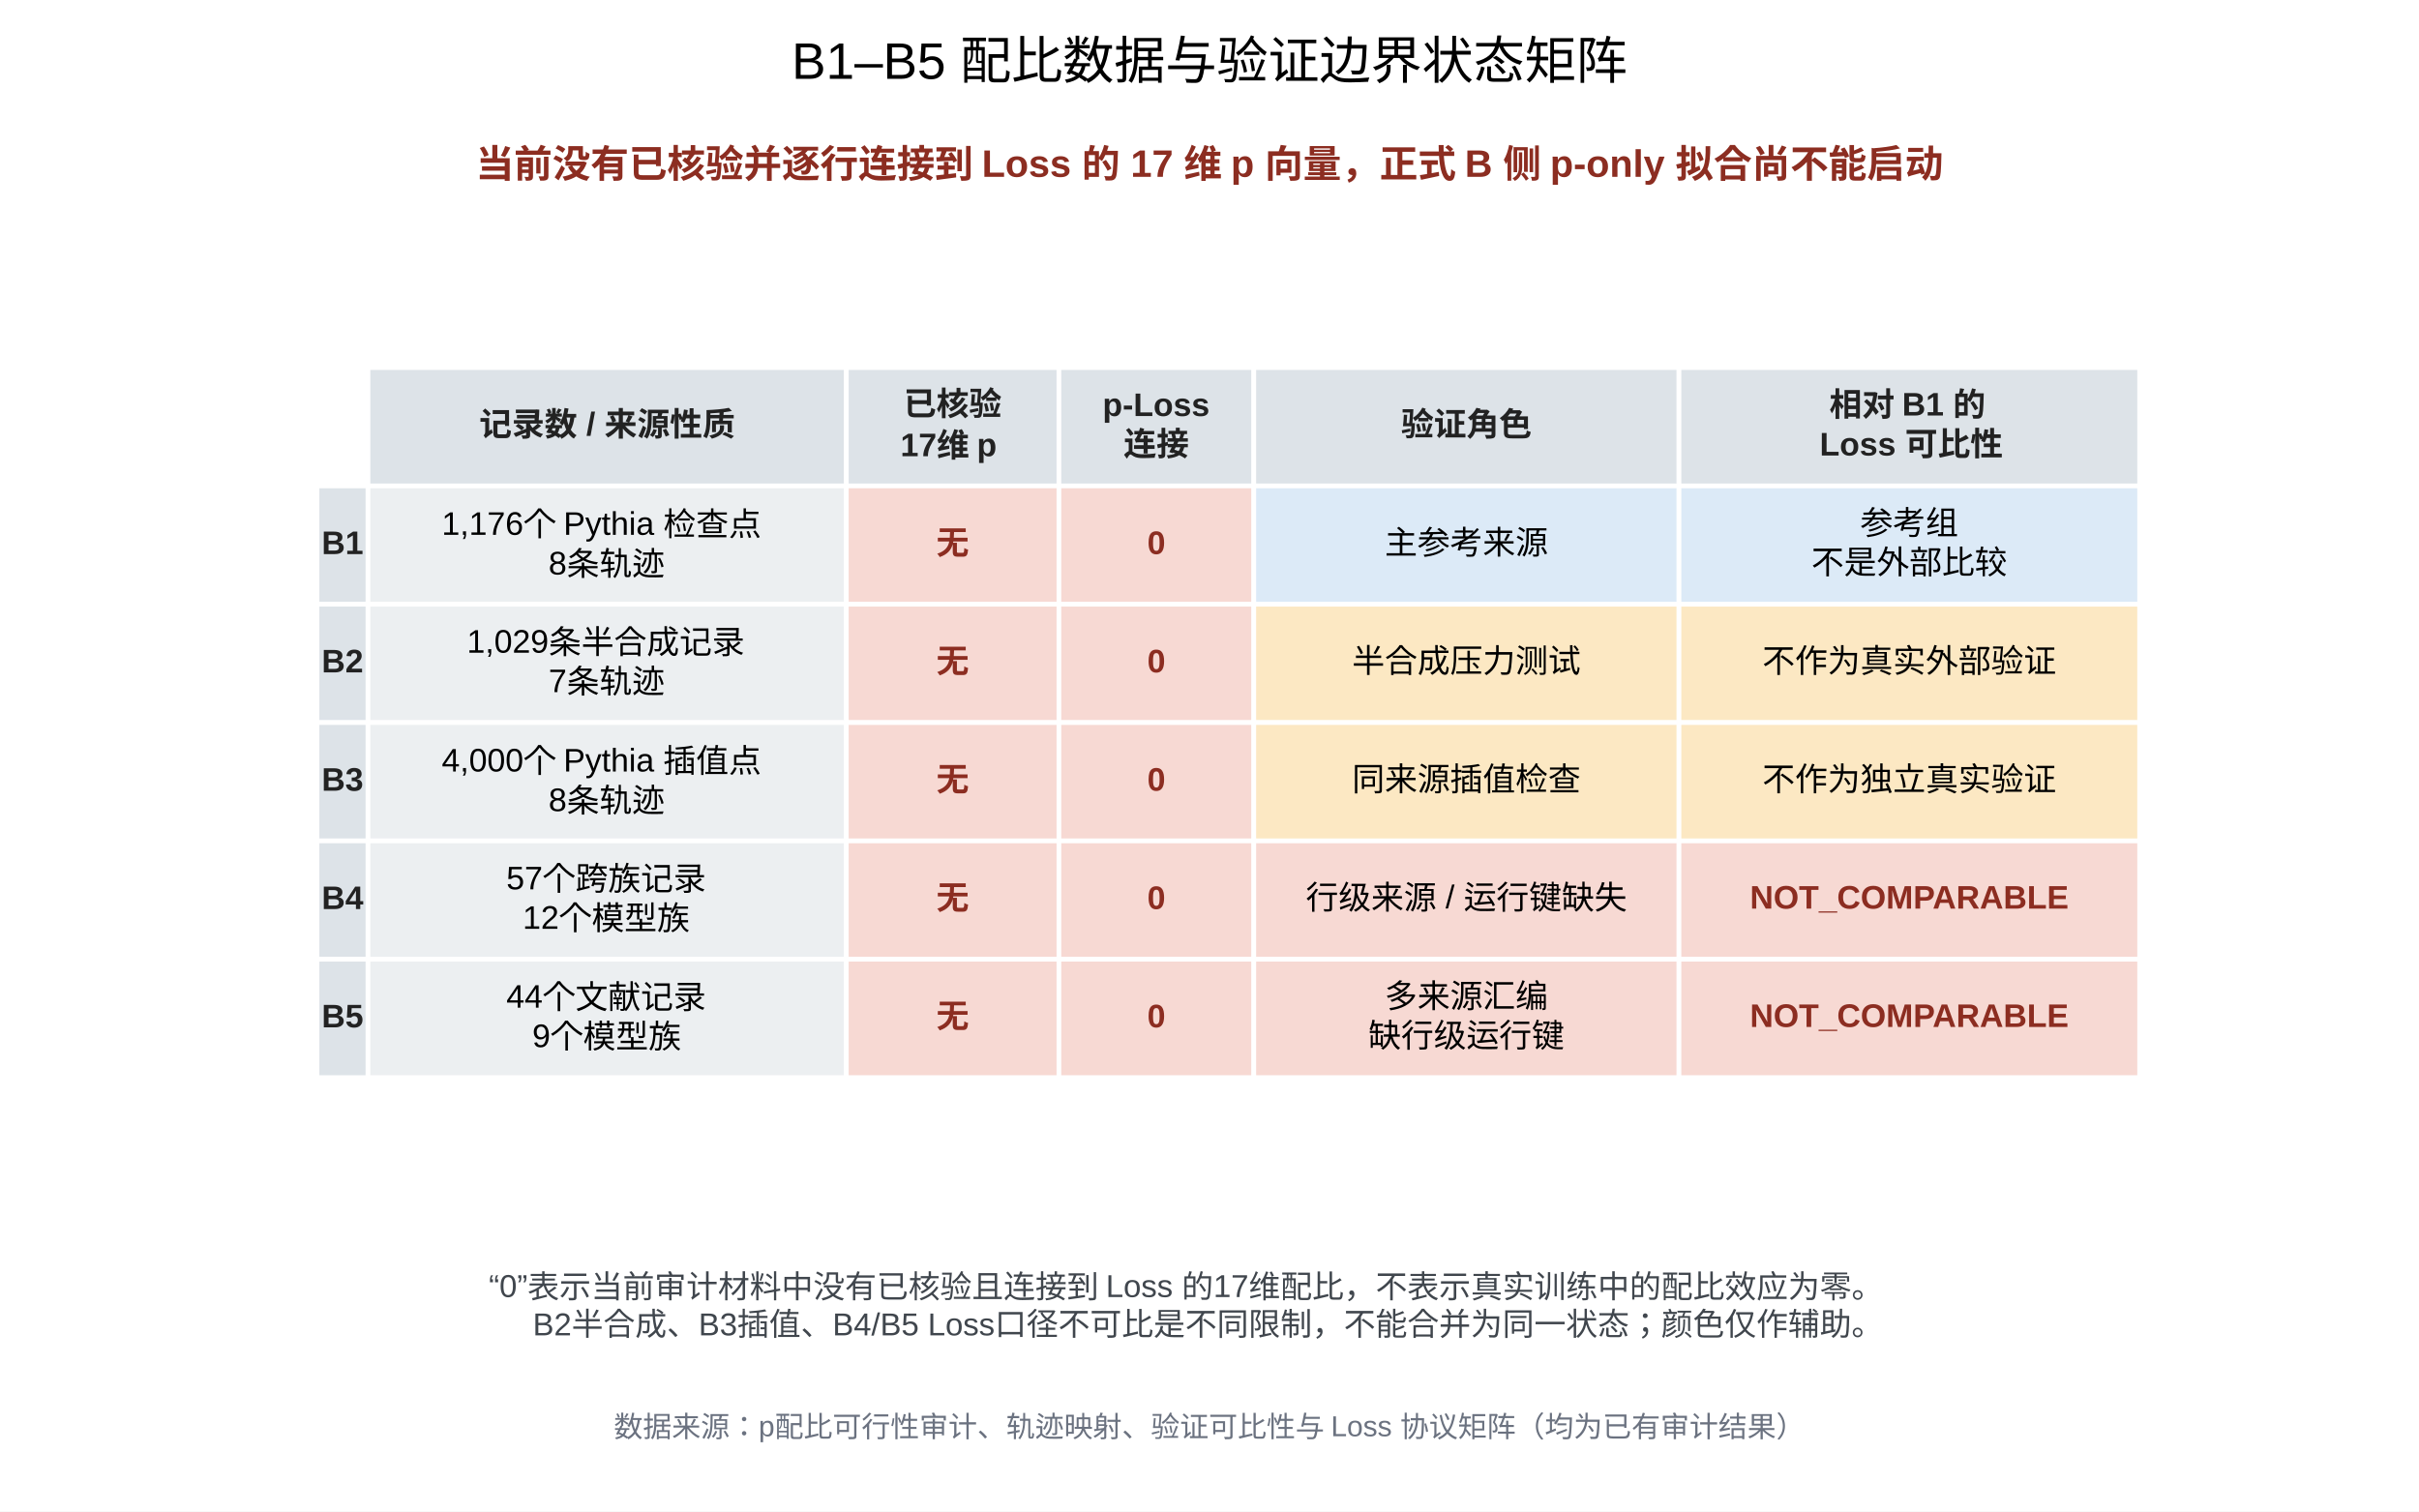
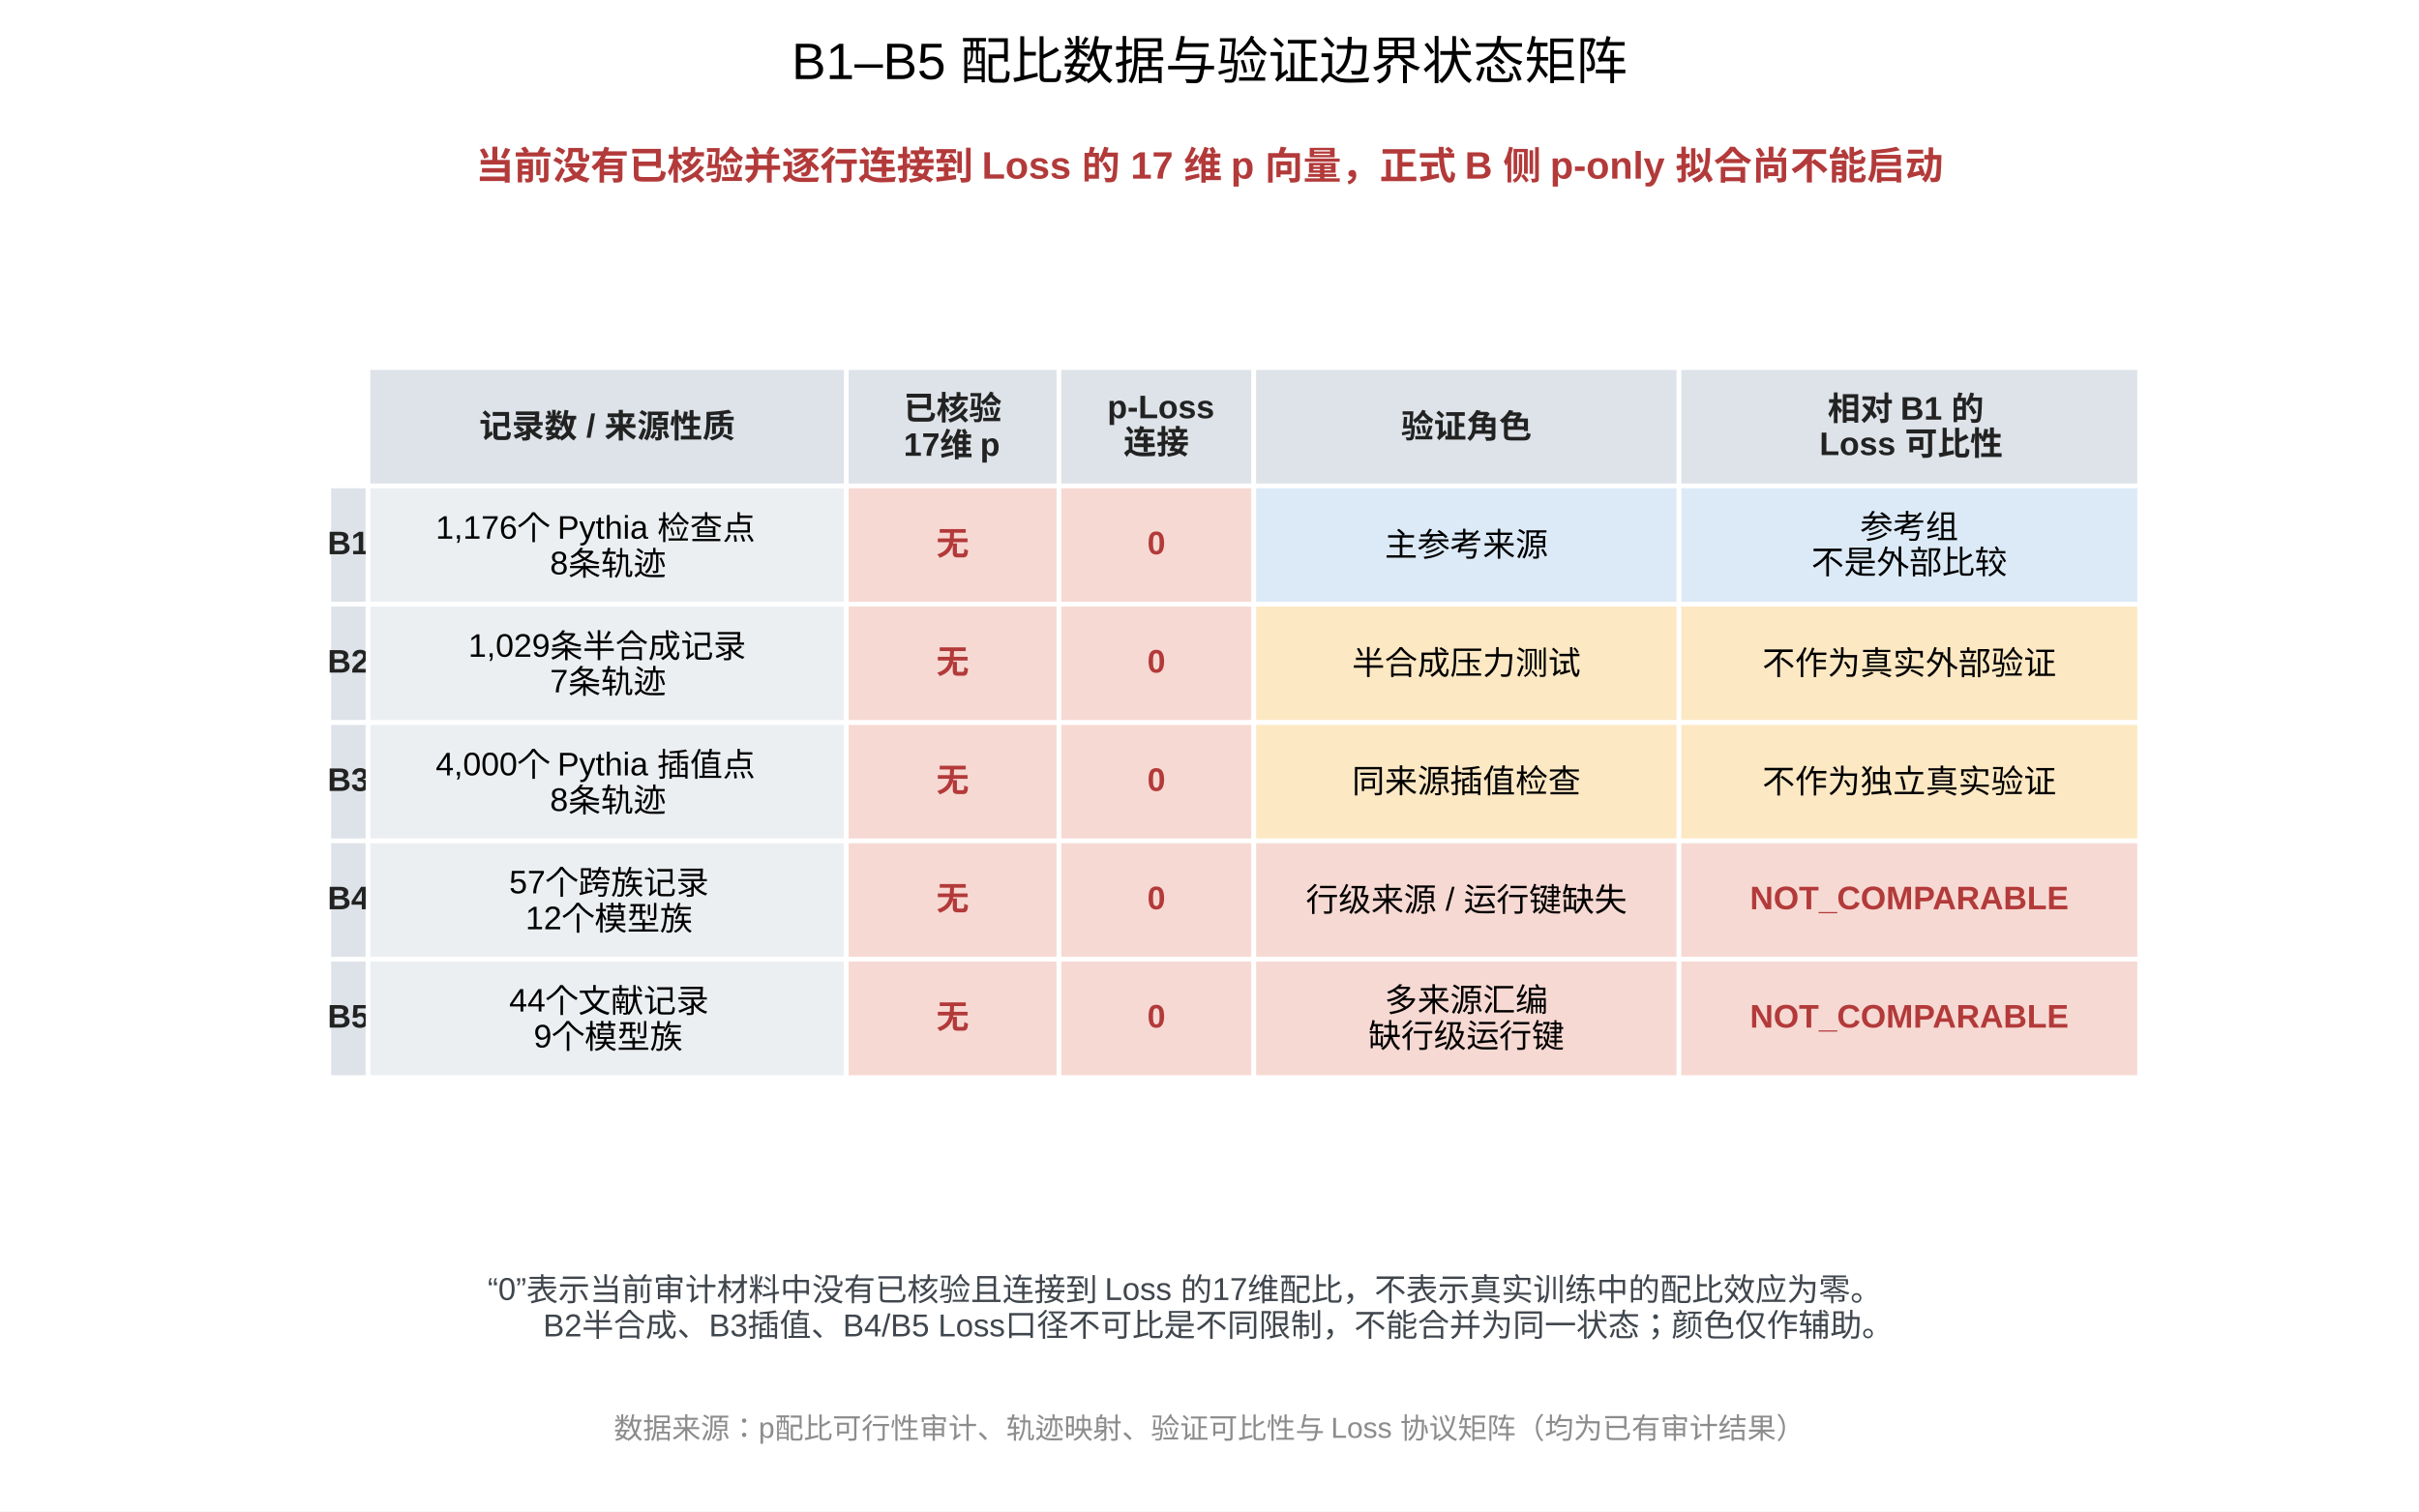
<svg xmlns="http://www.w3.org/2000/svg" width="518.4pt" height="324pt" viewBox="0 0 518.4 324" version="1.1">
  <defs>
    <style type="text/css">*{stroke-linejoin: round; stroke-linecap: butt}</style>
  </defs>
  <g id="figure_1">
    <g id="patch_1">
      <path d="M 0 324  L 518.4 324  L 518.4 0  L 0 0  z " style="fill: #ffffff" />
    </g>
    <g id="axes_1">
      <g id="table_1">
        <g id="patch_2">
          <path d="M 78.862 104.161  L 181.371 104.161  L 181.371 78.797  L 78.862 78.797  z " style="fill: #dde3e8; stroke: #ffffff; stroke-linejoin: miter" />
        </g>
        <g id="text_1">
-           <text style="font-weight: 700; font-size: 7px; font-family: 'Microsoft YaHei', 'SimHei', 'Arial', 'Helvetica', 'DejaVu Sans', sans-serif; text-anchor: middle; fill: #222222" x="130.116" y="93.406" transform="rotate(-0 130.1161 93.40643)">记录数 / 来源性质</text>
+           <text style="font-weight: 700; font-size: 7px; font-family: 'SimHei', 'Arial', 'Helvetica', 'DejaVu Sans', sans-serif; text-anchor: middle; fill: #222222" x="130.116" y="93.803" transform="rotate(-0 130.1161 93.80292)">记录数 / 来源性质</text>
        </g>
        <g id="patch_3">
          <path d="M 181.371 104.161  L 226.93 104.161  L 226.93 78.797  L 181.371 78.797  z " style="fill: #dde3e8; stroke: #ffffff; stroke-linejoin: miter" />
        </g>
        <g id="text_2">
-           <text style="font-weight: 700; font-size: 7px; font-family: 'Microsoft YaHei', 'SimHei', 'Arial', 'Helvetica', 'DejaVu Sans', sans-serif; fill: #222222" transform="translate(193.6505 89.02345)">已核验</text>
-           <text style="font-weight: 700; font-size: 7px; font-family: 'Microsoft YaHei', 'SimHei', 'Arial', 'Helvetica', 'DejaVu Sans', sans-serif; fill: #222222" transform="translate(192.9598 97.78942)">17维 p</text>
+           <text style="font-weight: 700; font-size: 7px; font-family: 'SimHei', 'Arial', 'Helvetica', 'DejaVu Sans', sans-serif; fill: #222222" transform="translate(193.6505 89.94745)">已核验</text>
+           <text style="font-weight: 700; font-size: 7px; font-family: 'SimHei', 'Arial', 'Helvetica', 'DejaVu Sans', sans-serif; fill: #222222" transform="translate(193.6505 97.71308)">17维 p</text>
        </g>
        <g id="patch_4">
          <path d="M 226.93 104.161  L 268.693 104.161  L 268.693 78.797  L 226.93 78.797  z " style="fill: #dde3e8; stroke: #ffffff; stroke-linejoin: miter" />
        </g>
        <g id="text_3">
-           <text style="font-weight: 700; font-size: 7px; font-family: 'Microsoft YaHei', 'SimHei', 'Arial', 'Helvetica', 'DejaVu Sans', sans-serif; fill: #222222" transform="translate(236.2831 89.17898)">p-Loss</text>
-           <text style="font-weight: 700; font-size: 7px; font-family: 'Microsoft YaHei', 'SimHei', 'Arial', 'Helvetica', 'DejaVu Sans', sans-serif; fill: #222222" transform="translate(240.8117 97.63389)">连接</text>
+           <text style="font-weight: 700; font-size: 7px; font-family: 'SimHei', 'Arial', 'Helvetica', 'DejaVu Sans', sans-serif; fill: #222222" transform="translate(237.3117 89.64667)">p-Loss</text>
+           <text style="font-weight: 700; font-size: 7px; font-family: 'SimHei', 'Arial', 'Helvetica', 'DejaVu Sans', sans-serif; fill: #222222" transform="translate(240.8117 97.24823)">连接</text>
        </g>
        <g id="patch_5">
          <path d="M 268.693 104.161  L 359.812 104.161  L 359.812 78.797  L 268.693 78.797  z " style="fill: #dde3e8; stroke: #ffffff; stroke-linejoin: miter" />
        </g>
        <g id="text_4">
-           <text style="font-weight: 700; font-size: 7px; font-family: 'Microsoft YaHei', 'SimHei', 'Arial', 'Helvetica', 'DejaVu Sans', sans-serif; text-anchor: middle; fill: #222222" x="314.253" y="93.406" transform="rotate(-0 314.2528 93.40643)">验证角色</text>
+           <text style="font-weight: 700; font-size: 7px; font-family: 'SimHei', 'Arial', 'Helvetica', 'DejaVu Sans', sans-serif; text-anchor: middle; fill: #222222" x="314.253" y="93.858" transform="rotate(-0 314.2528 93.85761)">验证角色</text>
        </g>
        <g id="patch_6">
          <path d="M 359.812 104.161  L 458.525 104.161  L 458.525 78.797  L 359.812 78.797  z " style="fill: #dde3e8; stroke: #ffffff; stroke-linejoin: miter" />
        </g>
        <g id="text_5">
-           <text style="font-weight: 700; font-size: 7px; font-family: 'Microsoft YaHei', 'SimHei', 'Arial', 'Helvetica', 'DejaVu Sans', sans-serif; fill: #222222" transform="translate(392.0328 89.17898)">相对 B1 的</text>
-           <text style="font-weight: 700; font-size: 7px; font-family: 'Microsoft YaHei', 'SimHei', 'Arial', 'Helvetica', 'DejaVu Sans', sans-serif; fill: #222222" transform="translate(389.9569 97.63389)">Loss 可比性</text>
+           <text style="font-weight: 700; font-size: 7px; font-family: 'SimHei', 'Arial', 'Helvetica', 'DejaVu Sans', sans-serif; fill: #222222" transform="translate(391.6686 90.06776)">相对 B1 的</text>
+           <text style="font-weight: 700; font-size: 7px; font-family: 'SimHei', 'Arial', 'Helvetica', 'DejaVu Sans', sans-serif; fill: #222222" transform="translate(389.9186 97.53808)">Loss 可比性</text>
        </g>
        <g id="patch_7">
-           <path d="M 67.939 129.524  L 78.862 129.524  L 78.862 104.161  L 67.939 104.161  z " style="fill: #dde3e8; stroke: #ffffff; stroke-linejoin: miter" />
+           <path d="M 70.462 129.524  L 78.862 129.524  L 78.862 104.161  L 70.462 104.161  z " style="fill: #dde3e8; stroke: #ffffff; stroke-linejoin: miter" />
        </g>
        <g id="text_6">
-           <text style="font-weight: 700; font-size: 7px; font-family: 'Microsoft YaHei', 'SimHei', 'Arial', 'Helvetica', 'DejaVu Sans', sans-serif; text-anchor: middle; fill: #222222" x="73.4" y="118.77" transform="rotate(-0 73.40029 118.7702)">B1</text>
+           <text style="font-weight: 700; font-size: 7px; font-family: 'SimHei', 'Arial', 'Helvetica', 'DejaVu Sans', sans-serif; text-anchor: middle; fill: #222222" x="74.662" y="118.811" transform="rotate(-0 74.6616 118.8113)">B1</text>
        </g>
        <g id="patch_8">
          <path d="M 78.862 129.524  L 181.371 129.524  L 181.371 104.161  L 78.862 104.161  z " style="fill: #eceff1; stroke: #ffffff; stroke-linejoin: miter" />
        </g>
        <g id="text_7">
-           <text style="font-size: 7px; font-family: 'Microsoft YaHei', 'SimHei', 'Arial', 'Helvetica', 'DejaVu Sans', sans-serif" transform="translate(94.66387 114.6456)">1,176个 Pythia 检查点</text>
-           <text style="font-size: 7px; font-family: 'Microsoft YaHei', 'SimHei', 'Arial', 'Helvetica', 'DejaVu Sans', sans-serif" transform="translate(117.5637 123.141)">8条轨迹</text>
+           <text style="font-size: 7px; font-family: 'SimHei', 'Arial', 'Helvetica', 'DejaVu Sans', sans-serif" transform="translate(93.36613 115.4726)">1,176个 Pythia 检查点</text>
+           <text style="font-size: 7px; font-family: 'SimHei', 'Arial', 'Helvetica', 'DejaVu Sans', sans-serif" transform="translate(117.8661 123.107)">8条轨迹</text>
        </g>
        <g id="patch_9">
          <path d="M 181.371 129.524  L 226.93 129.524  L 226.93 104.161  L 181.371 104.161  z " style="fill: #f7d9d3; stroke: #ffffff; stroke-linejoin: miter" />
        </g>
        <g id="text_8">
-           <text style="font-weight: 700; font-size: 7px; font-family: 'Microsoft YaHei', 'SimHei', 'Arial', 'Helvetica', 'DejaVu Sans', sans-serif; text-anchor: middle; fill: #8c2d21" x="204.15" y="118.77" transform="rotate(-0 204.1505 118.7702)">无</text>
+           <text style="font-weight: 700; font-size: 7px; font-family: 'SimHei', 'Arial', 'Helvetica', 'DejaVu Sans', sans-serif; text-anchor: middle; fill: #b33a3a" x="204.15" y="118.921" transform="rotate(-0 204.1505 118.9206)">无</text>
        </g>
        <g id="patch_10">
          <path d="M 226.93 129.524  L 268.693 129.524  L 268.693 104.161  L 226.93 104.161  z " style="fill: #f7d9d3; stroke: #ffffff; stroke-linejoin: miter" />
        </g>
        <g id="text_9">
-           <text style="font-weight: 700; font-size: 7px; font-family: 'Microsoft YaHei', 'SimHei', 'Arial', 'Helvetica', 'DejaVu Sans', sans-serif; text-anchor: middle; fill: #8c2d21" x="247.812" y="118.77" transform="rotate(-0 247.8117 118.7702)">0</text>
+           <text style="font-weight: 700; font-size: 7px; font-family: 'SimHei', 'Arial', 'Helvetica', 'DejaVu Sans', sans-serif; text-anchor: middle; fill: #b33a3a" x="247.812" y="118.811" transform="rotate(-0 247.8117 118.8113)">0</text>
        </g>
        <g id="patch_11">
          <path d="M 268.693 129.524  L 359.812 129.524  L 359.812 104.161  L 268.693 104.161  z " style="fill: #dceaf7; stroke: #ffffff; stroke-linejoin: miter" />
        </g>
        <g id="text_10">
-           <text style="font-size: 7px; font-family: 'Microsoft YaHei', 'SimHei', 'Arial', 'Helvetica', 'DejaVu Sans', sans-serif; text-anchor: middle" x="314.253" y="118.77" transform="rotate(-0 314.2528 118.7702)">主参考来源</text>
+           <text style="font-size: 7px; font-family: 'SimHei', 'Arial', 'Helvetica', 'DejaVu Sans', sans-serif; text-anchor: middle" x="314.253" y="119.208" transform="rotate(-0 314.2528 119.2077)">主参考来源</text>
        </g>
        <g id="patch_12">
          <path d="M 359.812 129.524  L 458.525 129.524  L 458.525 104.161  L 359.812 104.161  z " style="fill: #dceaf7; stroke: #ffffff; stroke-linejoin: miter" />
        </g>
        <g id="text_11">
-           <text style="font-size: 7px; font-family: 'Microsoft YaHei', 'SimHei', 'Arial', 'Helvetica', 'DejaVu Sans', sans-serif" transform="translate(398.6686 114.5428)">参考组</text>
-           <text style="font-size: 7px; font-family: 'Microsoft YaHei', 'SimHei', 'Arial', 'Helvetica', 'DejaVu Sans', sans-serif" transform="translate(388.1686 122.9977)">不是外部比较</text>
+           <text style="font-size: 7px; font-family: 'SimHei', 'Arial', 'Helvetica', 'DejaVu Sans', sans-serif" transform="translate(398.6686 115.3632)">参考组</text>
+           <text style="font-size: 7px; font-family: 'SimHei', 'Arial', 'Helvetica', 'DejaVu Sans', sans-serif" transform="translate(388.1686 122.9976)">不是外部比较</text>
        </g>
        <g id="patch_13">
-           <path d="M 67.939 154.888  L 78.862 154.888  L 78.862 129.524  L 67.939 129.524  z " style="fill: #dde3e8; stroke: #ffffff; stroke-linejoin: miter" />
+           <path d="M 70.462 154.888  L 78.862 154.888  L 78.862 129.524  L 70.462 129.524  z " style="fill: #dde3e8; stroke: #ffffff; stroke-linejoin: miter" />
        </g>
        <g id="text_12">
-           <text style="font-weight: 700; font-size: 7px; font-family: 'Microsoft YaHei', 'SimHei', 'Arial', 'Helvetica', 'DejaVu Sans', sans-serif; text-anchor: middle; fill: #222222" x="73.4" y="144.134" transform="rotate(-0 73.40029 144.134)">B2</text>
+           <text style="font-weight: 700; font-size: 7px; font-family: 'SimHei', 'Arial', 'Helvetica', 'DejaVu Sans', sans-serif; text-anchor: middle; fill: #222222" x="74.662" y="144.175" transform="rotate(-0 74.6616 144.175)">B2</text>
        </g>
        <g id="patch_14">
          <path d="M 78.862 154.888  L 181.371 154.888  L 181.371 129.524  L 78.862 129.524  z " style="fill: #eceff1; stroke: #ffffff; stroke-linejoin: miter" />
        </g>
        <g id="text_13">
-           <text style="font-size: 7px; font-family: 'Microsoft YaHei', 'SimHei', 'Arial', 'Helvetica', 'DejaVu Sans', sans-serif" transform="translate(100.0637 139.9066)">1,029条半合成记录</text>
-           <text style="font-size: 7px; font-family: 'Microsoft YaHei', 'SimHei', 'Arial', 'Helvetica', 'DejaVu Sans', sans-serif" transform="translate(117.5637 148.3615)">7条轨迹</text>
+           <text style="font-size: 7px; font-family: 'SimHei', 'Arial', 'Helvetica', 'DejaVu Sans', sans-serif" transform="translate(100.3661 140.7817)">1,029条半合成记录</text>
+           <text style="font-size: 7px; font-family: 'SimHei', 'Arial', 'Helvetica', 'DejaVu Sans', sans-serif" transform="translate(117.8661 148.4161)">7条轨迹</text>
        </g>
        <g id="patch_15">
          <path d="M 181.371 154.888  L 226.93 154.888  L 226.93 129.524  L 181.371 129.524  z " style="fill: #f7d9d3; stroke: #ffffff; stroke-linejoin: miter" />
        </g>
        <g id="text_14">
-           <text style="font-weight: 700; font-size: 7px; font-family: 'Microsoft YaHei', 'SimHei', 'Arial', 'Helvetica', 'DejaVu Sans', sans-serif; text-anchor: middle; fill: #8c2d21" x="204.15" y="144.134" transform="rotate(-0 204.1505 144.134)">无</text>
+           <text style="font-weight: 700; font-size: 7px; font-family: 'SimHei', 'Arial', 'Helvetica', 'DejaVu Sans', sans-serif; text-anchor: middle; fill: #b33a3a" x="204.15" y="144.284" transform="rotate(-0 204.1505 144.2844)">无</text>
        </g>
        <g id="patch_16">
          <path d="M 226.93 154.888  L 268.693 154.888  L 268.693 129.524  L 226.93 129.524  z " style="fill: #f7d9d3; stroke: #ffffff; stroke-linejoin: miter" />
        </g>
        <g id="text_15">
-           <text style="font-weight: 700; font-size: 7px; font-family: 'Microsoft YaHei', 'SimHei', 'Arial', 'Helvetica', 'DejaVu Sans', sans-serif; text-anchor: middle; fill: #8c2d21" x="247.812" y="144.134" transform="rotate(-0 247.8117 144.134)">0</text>
+           <text style="font-weight: 700; font-size: 7px; font-family: 'SimHei', 'Arial', 'Helvetica', 'DejaVu Sans', sans-serif; text-anchor: middle; fill: #b33a3a" x="247.812" y="144.175" transform="rotate(-0 247.8117 144.175)">0</text>
        </g>
        <g id="patch_17">
          <path d="M 268.693 154.888  L 359.812 154.888  L 359.812 129.524  L 268.693 129.524  z " style="fill: #fce8c3; stroke: #ffffff; stroke-linejoin: miter" />
        </g>
        <g id="text_16">
-           <text style="font-size: 7px; font-family: 'Microsoft YaHei', 'SimHei', 'Arial', 'Helvetica', 'DejaVu Sans', sans-serif; text-anchor: middle" x="314.253" y="144.134" transform="rotate(-0 314.2528 144.134)">半合成压力测试</text>
+           <text style="font-size: 7px; font-family: 'SimHei', 'Arial', 'Helvetica', 'DejaVu Sans', sans-serif; text-anchor: middle" x="314.253" y="144.572" transform="rotate(-0 314.2528 144.5715)">半合成压力测试</text>
        </g>
        <g id="patch_18">
          <path d="M 359.812 154.888  L 458.525 154.888  L 458.525 129.524  L 359.812 129.524  z " style="fill: #fce8c3; stroke: #ffffff; stroke-linejoin: miter" />
        </g>
        <g id="text_17">
-           <text style="font-size: 7px; font-family: 'Microsoft YaHei', 'SimHei', 'Arial', 'Helvetica', 'DejaVu Sans', sans-serif; text-anchor: middle" x="409.169" y="144.134" transform="rotate(-0 409.1686 144.134)">不作为真实外部验证</text>
+           <text style="font-size: 7px; font-family: 'SimHei', 'Arial', 'Helvetica', 'DejaVu Sans', sans-serif; text-anchor: middle" x="409.169" y="144.599" transform="rotate(-0 409.1686 144.5989)">不作为真实外部验证</text>
        </g>
        <g id="patch_19">
-           <path d="M 67.939 180.252  L 78.862 180.252  L 78.862 154.888  L 67.939 154.888  z " style="fill: #dde3e8; stroke: #ffffff; stroke-linejoin: miter" />
+           <path d="M 70.462 180.252  L 78.862 180.252  L 78.862 154.888  L 70.462 154.888  z " style="fill: #dde3e8; stroke: #ffffff; stroke-linejoin: miter" />
        </g>
        <g id="text_18">
-           <text style="font-weight: 700; font-size: 7px; font-family: 'Microsoft YaHei', 'SimHei', 'Arial', 'Helvetica', 'DejaVu Sans', sans-serif; text-anchor: middle; fill: #222222" x="73.4" y="169.498" transform="rotate(-0 73.40029 169.4978)">B3</text>
+           <text style="font-weight: 700; font-size: 7px; font-family: 'SimHei', 'Arial', 'Helvetica', 'DejaVu Sans', sans-serif; text-anchor: middle; fill: #222222" x="74.662" y="169.539" transform="rotate(-0 74.6616 169.5388)">B3</text>
        </g>
        <g id="patch_20">
          <path d="M 78.862 180.252  L 181.371 180.252  L 181.371 154.888  L 78.862 154.888  z " style="fill: #eceff1; stroke: #ffffff; stroke-linejoin: miter" />
        </g>
        <g id="text_19">
-           <text style="font-size: 7px; font-family: 'Microsoft YaHei', 'SimHei', 'Arial', 'Helvetica', 'DejaVu Sans', sans-serif" transform="translate(94.66387 165.3732)">4,000个 Pythia 插值点</text>
-           <text style="font-size: 7px; font-family: 'Microsoft YaHei', 'SimHei', 'Arial', 'Helvetica', 'DejaVu Sans', sans-serif" transform="translate(117.5637 173.8686)">8条轨迹</text>
+           <text style="font-size: 7px; font-family: 'SimHei', 'Arial', 'Helvetica', 'DejaVu Sans', sans-serif" transform="translate(93.36613 166.2002)">4,000个 Pythia 插值点</text>
+           <text style="font-size: 7px; font-family: 'SimHei', 'Arial', 'Helvetica', 'DejaVu Sans', sans-serif" transform="translate(117.8661 173.8346)">8条轨迹</text>
        </g>
        <g id="patch_21">
          <path d="M 181.371 180.252  L 226.93 180.252  L 226.93 154.888  L 181.371 154.888  z " style="fill: #f7d9d3; stroke: #ffffff; stroke-linejoin: miter" />
        </g>
        <g id="text_20">
-           <text style="font-weight: 700; font-size: 7px; font-family: 'Microsoft YaHei', 'SimHei', 'Arial', 'Helvetica', 'DejaVu Sans', sans-serif; text-anchor: middle; fill: #8c2d21" x="204.15" y="169.498" transform="rotate(-0 204.1505 169.4978)">无</text>
+           <text style="font-weight: 700; font-size: 7px; font-family: 'SimHei', 'Arial', 'Helvetica', 'DejaVu Sans', sans-serif; text-anchor: middle; fill: #b33a3a" x="204.15" y="169.648" transform="rotate(-0 204.1505 169.6482)">无</text>
        </g>
        <g id="patch_22">
          <path d="M 226.93 180.252  L 268.693 180.252  L 268.693 154.888  L 226.93 154.888  z " style="fill: #f7d9d3; stroke: #ffffff; stroke-linejoin: miter" />
        </g>
        <g id="text_21">
-           <text style="font-weight: 700; font-size: 7px; font-family: 'Microsoft YaHei', 'SimHei', 'Arial', 'Helvetica', 'DejaVu Sans', sans-serif; text-anchor: middle; fill: #8c2d21" x="247.812" y="169.498" transform="rotate(-0 247.8117 169.4978)">0</text>
+           <text style="font-weight: 700; font-size: 7px; font-family: 'SimHei', 'Arial', 'Helvetica', 'DejaVu Sans', sans-serif; text-anchor: middle; fill: #b33a3a" x="247.812" y="169.539" transform="rotate(-0 247.8117 169.5388)">0</text>
        </g>
        <g id="patch_23">
          <path d="M 268.693 180.252  L 359.812 180.252  L 359.812 154.888  L 268.693 154.888  z " style="fill: #fce8c3; stroke: #ffffff; stroke-linejoin: miter" />
        </g>
        <g id="text_22">
-           <text style="font-size: 7px; font-family: 'Microsoft YaHei', 'SimHei', 'Arial', 'Helvetica', 'DejaVu Sans', sans-serif; text-anchor: middle" x="314.253" y="169.498" transform="rotate(-0 314.2528 169.4978)">同来源插值检查</text>
+           <text style="font-size: 7px; font-family: 'SimHei', 'Arial', 'Helvetica', 'DejaVu Sans', sans-serif; text-anchor: middle" x="314.253" y="169.922" transform="rotate(-0 314.2528 169.9217)">同来源插值检查</text>
        </g>
        <g id="patch_24">
          <path d="M 359.812 180.252  L 458.525 180.252  L 458.525 154.888  L 359.812 154.888  z " style="fill: #fce8c3; stroke: #ffffff; stroke-linejoin: miter" />
        </g>
        <g id="text_23">
-           <text style="font-size: 7px; font-family: 'Microsoft YaHei', 'SimHei', 'Arial', 'Helvetica', 'DejaVu Sans', sans-serif; text-anchor: middle" x="409.169" y="169.498" transform="rotate(-0 409.1686 169.4978)">不作为独立真实验证</text>
+           <text style="font-size: 7px; font-family: 'SimHei', 'Arial', 'Helvetica', 'DejaVu Sans', sans-serif; text-anchor: middle" x="409.169" y="169.976" transform="rotate(-0 409.1686 169.9763)">不作为独立真实验证</text>
        </g>
        <g id="patch_25">
-           <path d="M 67.939 205.616  L 78.862 205.616  L 78.862 180.252  L 67.939 180.252  z " style="fill: #dde3e8; stroke: #ffffff; stroke-linejoin: miter" />
+           <path d="M 70.462 205.616  L 78.862 205.616  L 78.862 180.252  L 70.462 180.252  z " style="fill: #dde3e8; stroke: #ffffff; stroke-linejoin: miter" />
        </g>
        <g id="text_24">
-           <text style="font-weight: 700; font-size: 7px; font-family: 'Microsoft YaHei', 'SimHei', 'Arial', 'Helvetica', 'DejaVu Sans', sans-serif; text-anchor: middle; fill: #222222" x="73.4" y="194.862" transform="rotate(-0 73.40029 194.8616)">B4</text>
+           <text style="font-weight: 700; font-size: 7px; font-family: 'SimHei', 'Arial', 'Helvetica', 'DejaVu Sans', sans-serif; text-anchor: middle; fill: #222222" x="74.662" y="194.903" transform="rotate(-0 74.6616 194.9026)">B4</text>
        </g>
        <g id="patch_26">
          <path d="M 78.862 205.616  L 181.371 205.616  L 181.371 180.252  L 78.862 180.252  z " style="fill: #eceff1; stroke: #ffffff; stroke-linejoin: miter" />
        </g>
        <g id="text_25">
-           <text style="font-size: 7px; font-family: 'Microsoft YaHei', 'SimHei', 'Arial', 'Helvetica', 'DejaVu Sans', sans-serif" transform="translate(108.5113 190.6342)">57个跨族记录</text>
-           <text style="font-size: 7px; font-family: 'Microsoft YaHei', 'SimHei', 'Arial', 'Helvetica', 'DejaVu Sans', sans-serif" transform="translate(112.0113 199.0891)">12个模型族</text>
+           <text style="font-size: 7px; font-family: 'SimHei', 'Arial', 'Helvetica', 'DejaVu Sans', sans-serif" transform="translate(109.1161 191.4901)">57个跨族记录</text>
+           <text style="font-size: 7px; font-family: 'SimHei', 'Arial', 'Helvetica', 'DejaVu Sans', sans-serif" transform="translate(112.6161 199.1901)">12个模型族</text>
        </g>
        <g id="patch_27">
          <path d="M 181.371 205.616  L 226.93 205.616  L 226.93 180.252  L 181.371 180.252  z " style="fill: #f7d9d3; stroke: #ffffff; stroke-linejoin: miter" />
        </g>
        <g id="text_26">
-           <text style="font-weight: 700; font-size: 7px; font-family: 'Microsoft YaHei', 'SimHei', 'Arial', 'Helvetica', 'DejaVu Sans', sans-serif; text-anchor: middle; fill: #8c2d21" x="204.15" y="194.862" transform="rotate(-0 204.1505 194.8616)">无</text>
+           <text style="font-weight: 700; font-size: 7px; font-family: 'SimHei', 'Arial', 'Helvetica', 'DejaVu Sans', sans-serif; text-anchor: middle; fill: #b33a3a" x="204.15" y="195.012" transform="rotate(-0 204.1505 195.012)">无</text>
        </g>
        <g id="patch_28">
          <path d="M 226.93 205.616  L 268.693 205.616  L 268.693 180.252  L 226.93 180.252  z " style="fill: #f7d9d3; stroke: #ffffff; stroke-linejoin: miter" />
        </g>
        <g id="text_27">
-           <text style="font-weight: 700; font-size: 7px; font-family: 'Microsoft YaHei', 'SimHei', 'Arial', 'Helvetica', 'DejaVu Sans', sans-serif; text-anchor: middle; fill: #8c2d21" x="247.812" y="194.862" transform="rotate(-0 247.8117 194.8616)">0</text>
+           <text style="font-weight: 700; font-size: 7px; font-family: 'SimHei', 'Arial', 'Helvetica', 'DejaVu Sans', sans-serif; text-anchor: middle; fill: #b33a3a" x="247.812" y="194.903" transform="rotate(-0 247.8117 194.9026)">0</text>
        </g>
        <g id="patch_29">
          <path d="M 268.693 205.616  L 359.812 205.616  L 359.812 180.252  L 268.693 180.252  z " style="fill: #f7d9d3; stroke: #ffffff; stroke-linejoin: miter" />
        </g>
        <g id="text_28">
-           <text style="font-size: 7px; font-family: 'Microsoft YaHei', 'SimHei', 'Arial', 'Helvetica', 'DejaVu Sans', sans-serif; text-anchor: middle" x="314.253" y="194.862" transform="rotate(-0 314.2528 194.8616)">行级来源 / 运行键缺失</text>
+           <text style="font-size: 7px; font-family: 'SimHei', 'Arial', 'Helvetica', 'DejaVu Sans', sans-serif; text-anchor: middle" x="314.253" y="195.34" transform="rotate(-0 314.2528 195.3401)">行级来源 / 运行键缺失</text>
        </g>
        <g id="patch_30">
          <path d="M 359.812 205.616  L 458.525 205.616  L 458.525 180.252  L 359.812 180.252  z " style="fill: #f7d9d3; stroke: #ffffff; stroke-linejoin: miter" />
        </g>
        <g id="text_29">
-           <text style="font-weight: 700; font-size: 7px; font-family: 'Microsoft YaHei', 'SimHei', 'Arial', 'Helvetica', 'DejaVu Sans', sans-serif; text-anchor: middle; fill: #8c2d21" x="409.169" y="194.77" transform="rotate(-0 409.1686 194.7698)">NOT_COMPARABLE</text>
+           <text style="font-weight: 700; font-size: 7px; font-family: 'SimHei', 'Arial', 'Helvetica', 'DejaVu Sans', sans-serif; text-anchor: middle; fill: #b33a3a" x="409.169" y="194.903" transform="rotate(-0 409.1686 194.9026)">NOT_COMPARABLE</text>
        </g>
        <g id="patch_31">
-           <path d="M 67.939 230.98  L 78.862 230.98  L 78.862 205.616  L 67.939 205.616  z " style="fill: #dde3e8; stroke: #ffffff; stroke-linejoin: miter" />
+           <path d="M 70.462 230.98  L 78.862 230.98  L 78.862 205.616  L 70.462 205.616  z " style="fill: #dde3e8; stroke: #ffffff; stroke-linejoin: miter" />
        </g>
        <g id="text_30">
-           <text style="font-weight: 700; font-size: 7px; font-family: 'Microsoft YaHei', 'SimHei', 'Arial', 'Helvetica', 'DejaVu Sans', sans-serif; text-anchor: middle; fill: #222222" x="73.4" y="220.225" transform="rotate(-0 73.40029 220.2254)">B5</text>
+           <text style="font-weight: 700; font-size: 7px; font-family: 'SimHei', 'Arial', 'Helvetica', 'DejaVu Sans', sans-serif; text-anchor: middle; fill: #222222" x="74.662" y="220.266" transform="rotate(-0 74.6616 220.2664)">B5</text>
        </g>
        <g id="patch_32">
          <path d="M 78.862 230.98  L 181.371 230.98  L 181.371 205.616  L 78.862 205.616  z " style="fill: #eceff1; stroke: #ffffff; stroke-linejoin: miter" />
        </g>
        <g id="text_31">
-           <text style="font-size: 7px; font-family: 'Microsoft YaHei', 'SimHei', 'Arial', 'Helvetica', 'DejaVu Sans', sans-serif" transform="translate(108.5113 215.998)">44个文献记录</text>
-           <text style="font-size: 7px; font-family: 'Microsoft YaHei', 'SimHei', 'Arial', 'Helvetica', 'DejaVu Sans', sans-serif" transform="translate(114.0637 224.4529)">9个模型族</text>
+           <text style="font-size: 7px; font-family: 'SimHei', 'Arial', 'Helvetica', 'DejaVu Sans', sans-serif" transform="translate(109.1161 216.8266)">44个文献记录</text>
+           <text style="font-size: 7px; font-family: 'SimHei', 'Arial', 'Helvetica', 'DejaVu Sans', sans-serif" transform="translate(114.3661 224.5266)">9个模型族</text>
        </g>
        <g id="patch_33">
          <path d="M 181.371 230.98  L 226.93 230.98  L 226.93 205.616  L 181.371 205.616  z " style="fill: #f7d9d3; stroke: #ffffff; stroke-linejoin: miter" />
        </g>
        <g id="text_32">
-           <text style="font-weight: 700; font-size: 7px; font-family: 'Microsoft YaHei', 'SimHei', 'Arial', 'Helvetica', 'DejaVu Sans', sans-serif; text-anchor: middle; fill: #8c2d21" x="204.15" y="220.225" transform="rotate(-0 204.1505 220.2254)">无</text>
+           <text style="font-weight: 700; font-size: 7px; font-family: 'SimHei', 'Arial', 'Helvetica', 'DejaVu Sans', sans-serif; text-anchor: middle; fill: #b33a3a" x="204.15" y="220.376" transform="rotate(-0 204.1505 220.3758)">无</text>
        </g>
        <g id="patch_34">
          <path d="M 226.93 230.98  L 268.693 230.98  L 268.693 205.616  L 226.93 205.616  z " style="fill: #f7d9d3; stroke: #ffffff; stroke-linejoin: miter" />
        </g>
        <g id="text_33">
-           <text style="font-weight: 700; font-size: 7px; font-family: 'Microsoft YaHei', 'SimHei', 'Arial', 'Helvetica', 'DejaVu Sans', sans-serif; text-anchor: middle; fill: #8c2d21" x="247.812" y="220.225" transform="rotate(-0 247.8117 220.2254)">0</text>
+           <text style="font-weight: 700; font-size: 7px; font-family: 'SimHei', 'Arial', 'Helvetica', 'DejaVu Sans', sans-serif; text-anchor: middle; fill: #b33a3a" x="247.812" y="220.266" transform="rotate(-0 247.8117 220.2664)">0</text>
        </g>
        <g id="patch_35">
          <path d="M 268.693 230.98  L 359.812 230.98  L 359.812 205.616  L 268.693 205.616  z " style="fill: #f7d9d3; stroke: #ffffff; stroke-linejoin: miter" />
        </g>
        <g id="text_34">
-           <text style="font-size: 7px; font-family: 'Microsoft YaHei', 'SimHei', 'Arial', 'Helvetica', 'DejaVu Sans', sans-serif" transform="translate(296.7528 215.998)">多来源汇编</text>
-           <text style="font-size: 7px; font-family: 'Microsoft YaHei', 'SimHei', 'Arial', 'Helvetica', 'DejaVu Sans', sans-serif" transform="translate(293.2528 224.4529)">缺行级运行键</text>
+           <text style="font-size: 7px; font-family: 'SimHei', 'Arial', 'Helvetica', 'DejaVu Sans', sans-serif" transform="translate(296.7528 216.8266)">多来源汇编</text>
+           <text style="font-size: 7px; font-family: 'SimHei', 'Arial', 'Helvetica', 'DejaVu Sans', sans-serif" transform="translate(293.2528 224.5266)">缺行级运行键</text>
        </g>
        <g id="patch_36">
          <path d="M 359.812 230.98  L 458.525 230.98  L 458.525 205.616  L 359.812 205.616  z " style="fill: #f7d9d3; stroke: #ffffff; stroke-linejoin: miter" />
        </g>
        <g id="text_35">
-           <text style="font-weight: 700; font-size: 7px; font-family: 'Microsoft YaHei', 'SimHei', 'Arial', 'Helvetica', 'DejaVu Sans', sans-serif; text-anchor: middle; fill: #8c2d21" x="409.169" y="220.134" transform="rotate(-0 409.1686 220.1336)">NOT_COMPARABLE</text>
+           <text style="font-weight: 700; font-size: 7px; font-family: 'SimHei', 'Arial', 'Helvetica', 'DejaVu Sans', sans-serif; text-anchor: middle; fill: #b33a3a" x="409.169" y="220.266" transform="rotate(-0 409.1686 220.2664)">NOT_COMPARABLE</text>
        </g>
      </g>
    </g>
    <g id="text_36">
-       <text style="font-size: 11px; font-family: 'Microsoft YaHei', 'SimHei', 'Arial', 'Helvetica', 'DejaVu Sans', sans-serif; text-anchor: middle" x="259.2" y="16.893" transform="rotate(-0 259.2 16.89313)">B1–B5 配比数据与验证边界状态矩阵</text>
+       <text style="font-size: 11px; font-family: 'SimHei', 'Arial', 'Helvetica', 'DejaVu Sans', sans-serif; text-anchor: middle" x="259.2" y="16.952" transform="rotate(-0 259.2 16.95156)">B1–B5 配比数据与验证边界状态矩阵</text>
    </g>
    <g id="text_37">
-       <text style="font-weight: 700; font-size: 8.2px; font-family: 'Microsoft YaHei', 'SimHei', 'Arial', 'Helvetica', 'DejaVu Sans', sans-serif; text-anchor: middle; fill: #8c2d21" x="259.2" y="38.034" transform="rotate(-0 259.2 38.03402)">当前没有已核验并逐行连接到 Loss 的 17 维 p 向量，正式 B 侧 p-only 拟合尚不能启动</text>
+       <text style="font-weight: 700; font-size: 8.2px; font-family: 'SimHei', 'Arial', 'Helvetica', 'DejaVu Sans', sans-serif; text-anchor: middle; fill: #b33a3a" x="259.2" y="38.411" transform="rotate(-0 259.2 38.4107)">当前没有已核验并逐行连接到 Loss 的 17 维 p 向量，正式 B 侧 p-only 拟合尚不能启动</text>
    </g>
    <g id="text_38">
-       <text style="font-size: 6.8px; font-family: 'Microsoft YaHei', 'SimHei', 'Arial', 'Helvetica', 'DejaVu Sans', sans-serif; fill: #40464d" transform="translate(104.7518 278.026)">“0”表示当前审计材料中没有已核验且连接到 Loss 的17维配比，不表示真实训练中的配比效应为零。</text>
-       <text style="font-size: 6.8px; font-family: 'Microsoft YaHei', 'SimHei', 'Arial', 'Helvetica', 'DejaVu Sans', sans-serif; fill: #40464d" transform="translate(114.1778 286.2393)">B2半合成、B3插值、B4/B5 Loss口径不可比是不同限制，不能合并为同一状态；颜色仅作辅助。</text>
+       <text style="font-size: 6.8px; font-family: 'SimHei', 'Arial', 'Helvetica', 'DejaVu Sans', sans-serif; fill: #40464d" transform="translate(104.5 278.6609)">“0”表示当前审计材料中没有已核验且连接到 Loss 的17维配比，不表示真实训练中的配比效应为零。</text>
+       <text style="font-size: 6.8px; font-family: 'SimHei', 'Arial', 'Helvetica', 'DejaVu Sans', sans-serif; fill: #40464d" transform="translate(116.4 286.4544)">B2半合成、B3插值、B4/B5 Loss口径不可比是不同限制，不能合并为同一状态；颜色仅作辅助。</text>
    </g>
    <g id="text_39">
-       <text style="font-size: 6.2px; font-family: 'Microsoft YaHei', 'SimHei', 'Arial', 'Helvetica', 'DejaVu Sans', sans-serif; text-anchor: middle; fill: #6b7280" x="259.2" y="308.026" transform="rotate(-0 259.2 308.0264)">数据来源：p配比可行性审计、轨迹映射、验证可比性与 Loss 协议矩阵（均为已有审计结果）</text>
+       <text style="font-size: 6.2px; font-family: 'SimHei', 'Arial', 'Helvetica', 'DejaVu Sans', sans-serif; text-anchor: middle; fill: #8c8c8c" x="259.2" y="308.36" transform="rotate(-0 259.2 308.3597)">数据来源：p配比可行性审计、轨迹映射、验证可比性与 Loss 协议矩阵（均为已有审计结果）</text>
    </g>
  </g>
</svg>
